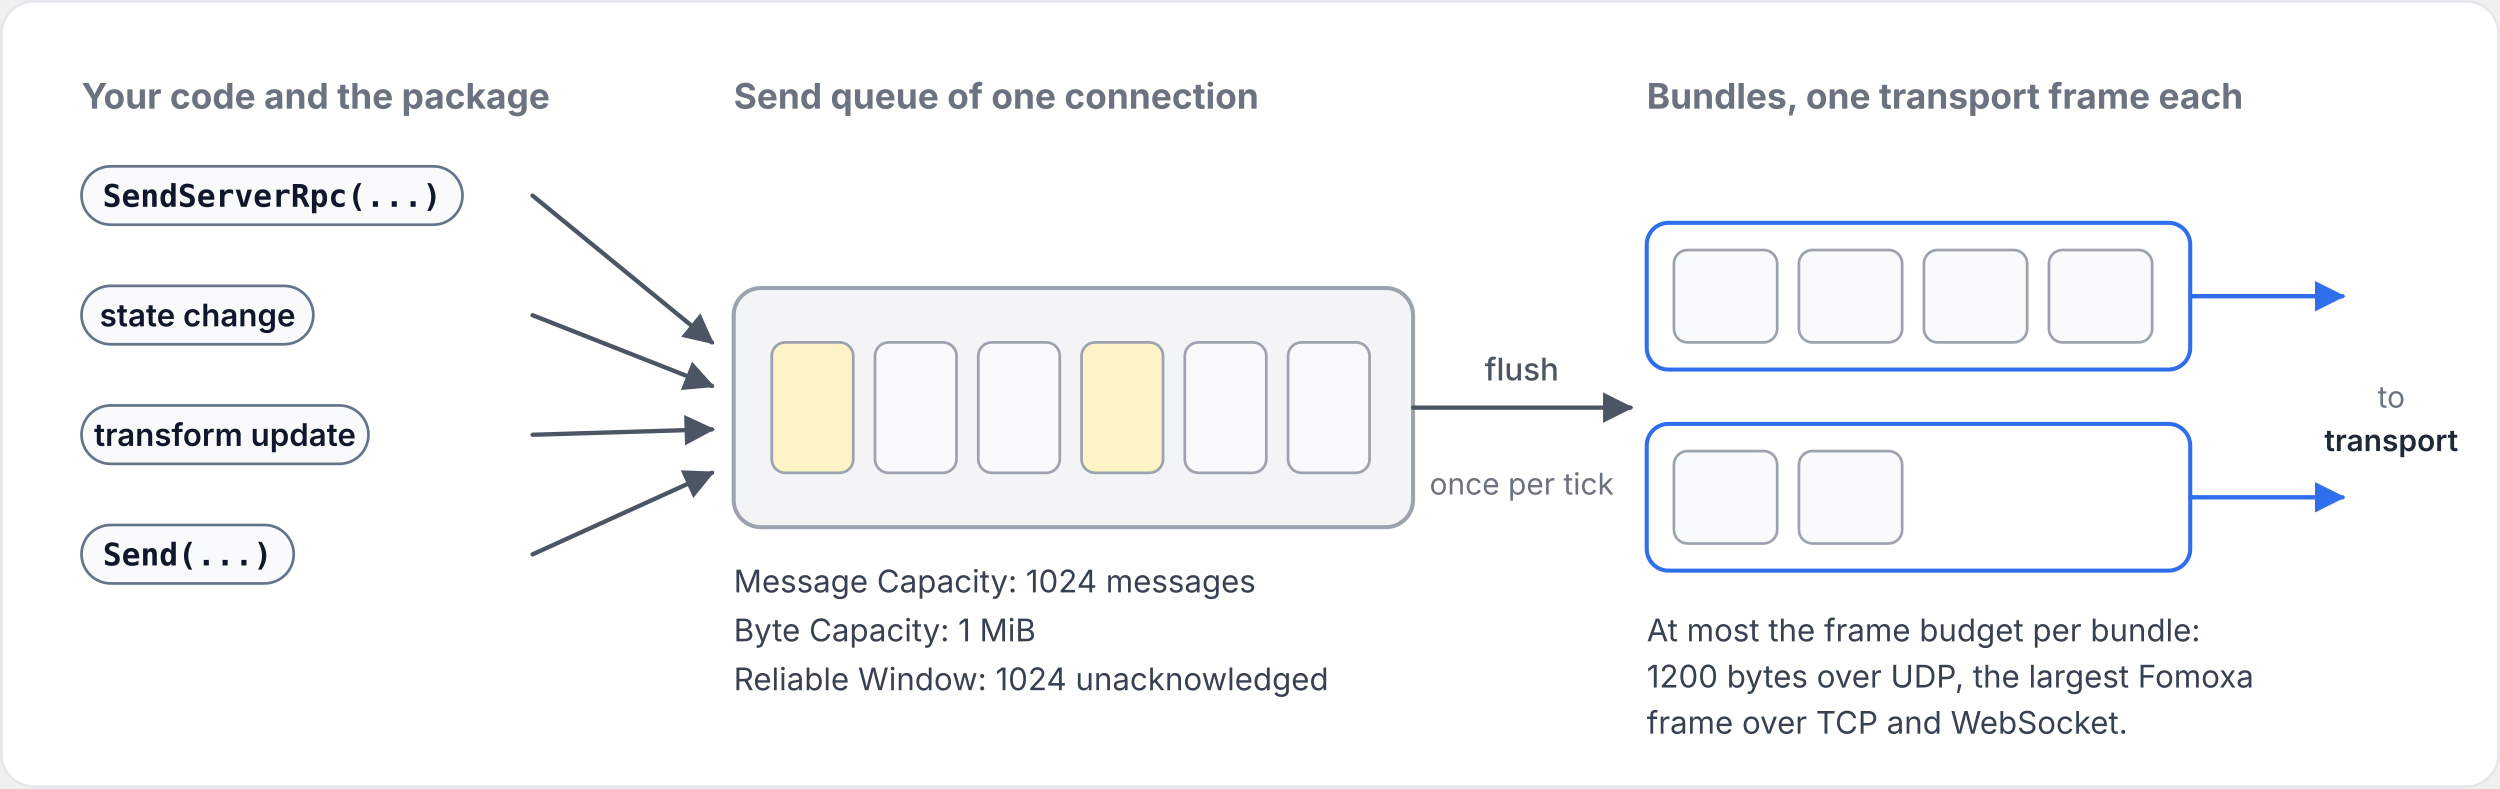
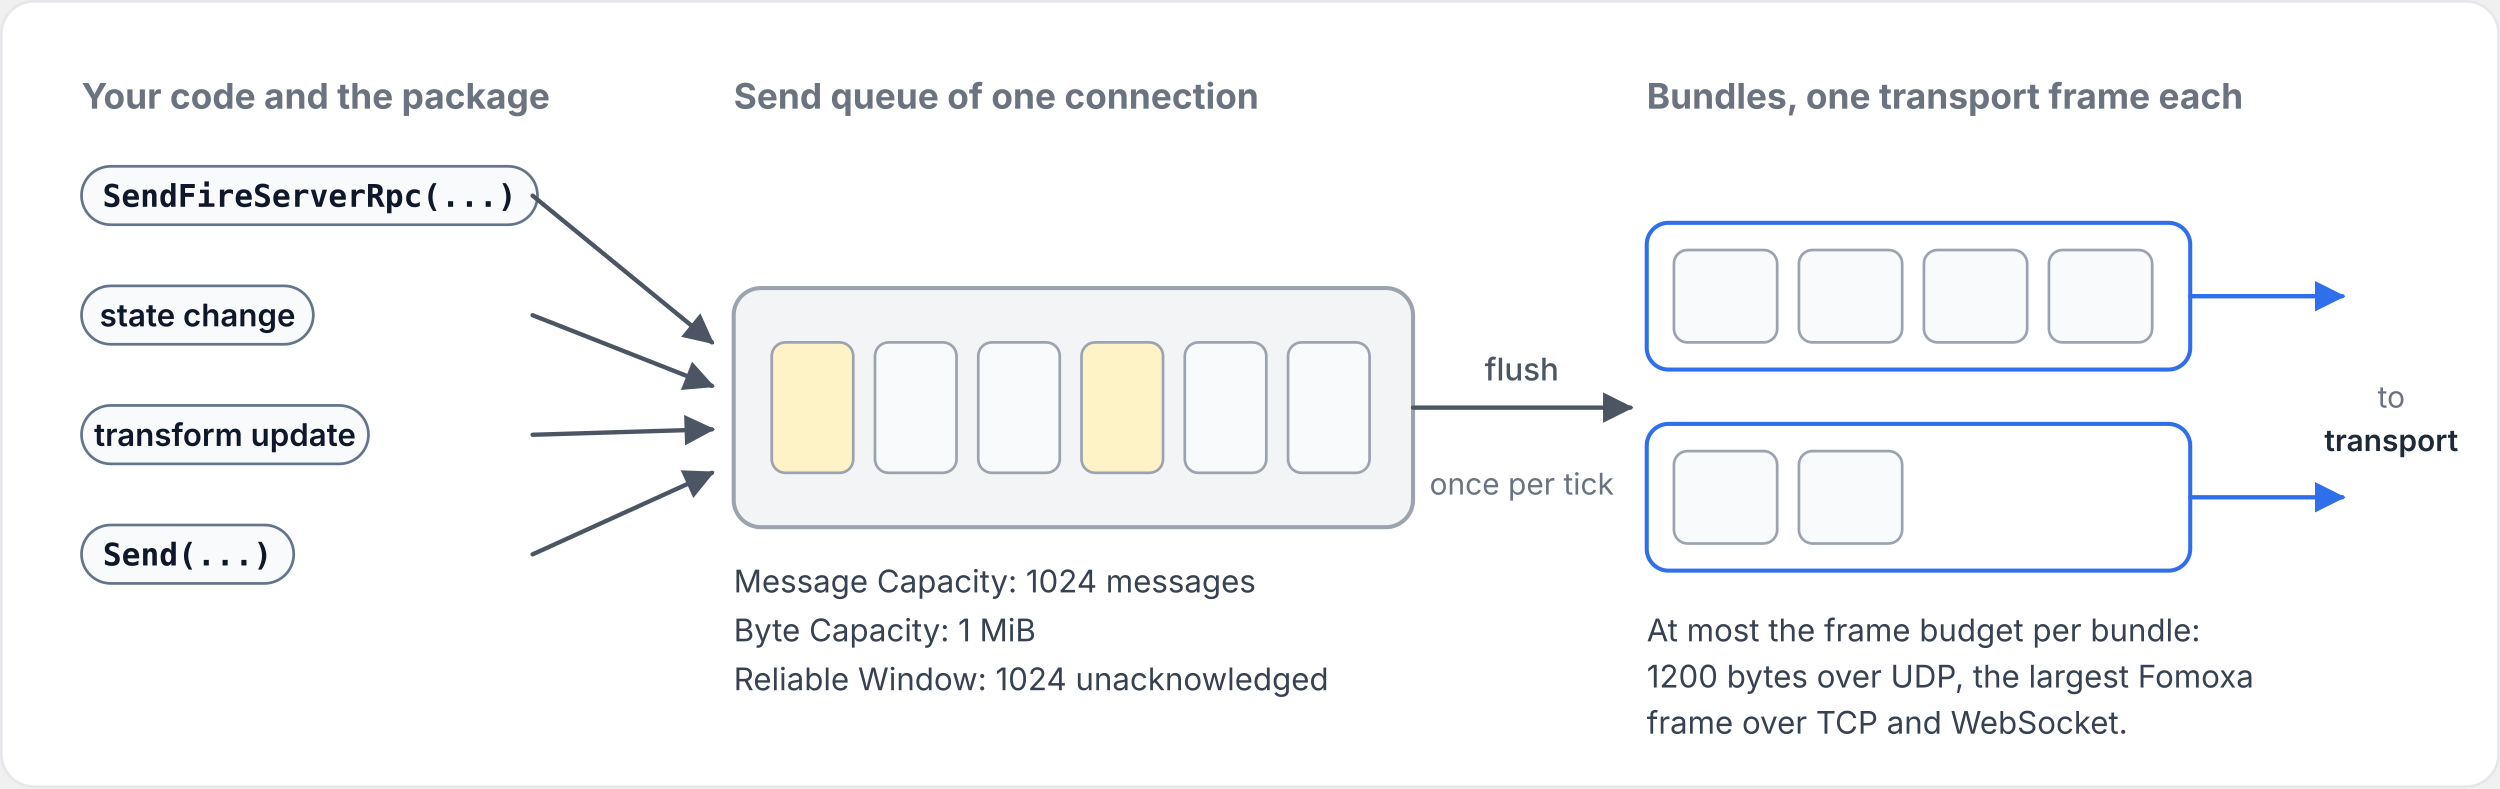
<svg xmlns="http://www.w3.org/2000/svg" width="920" height="290" viewBox="0 0 920 290" role="img" aria-label="Sends go into a queue that is flushed into bundles">
  <defs>
    <marker id="arrow-2F6FEB" viewBox="0 0 10 10" refX="9" refY="5" markerWidth="7" markerHeight="7" orient="auto-start-reverse">
      <path d="M 0 0 L 10 5 L 0 10 z" fill="#2F6FEB" />
    </marker>
    <marker id="arrow-4B5563" viewBox="0 0 10 10" refX="9" refY="5" markerWidth="7" markerHeight="7" orient="auto-start-reverse">
      <path d="M 0 0 L 10 5 L 0 10 z" fill="#4B5563" />
    </marker>
  </defs>
  <rect x="0.5" y="0.5" width="919" height="289" rx="12" fill="#FFFFFF" stroke="#E5E7EB" />
  <text x="30.0" y="40.0" font-family="Inter, 'Segoe UI', Roboto, 'Helvetica Neue', Arial, sans-serif" font-size="13" font-weight="700" fill="#6B7280" text-anchor="start">Your code and the package</text>
-   <rect x="30.0" y="61.2" width="140.2" height="21.5" rx="10.75" fill="#F8FAFC" stroke="#64748B" stroke-width="1" />
-   <text x="100.1" y="76.1" font-family="'JetBrains Mono', 'Cascadia Mono', Consolas, Menlo, monospace" font-size="11.5" font-weight="600" fill="#0F172A" text-anchor="middle">SendServerRpc(...)</text>
+   <rect x="30.0" y="61.2" width="167.8" height="21.5" rx="10.75" fill="#F8FAFC" stroke="#64748B" stroke-width="1" />
+   <text x="113.9" y="76.1" font-family="'JetBrains Mono', 'Cascadia Mono', Consolas, Menlo, monospace" font-size="11.5" font-weight="600" fill="#0F172A" text-anchor="middle">SendFireServerRpc(...)</text>
  <path d="M 196.0 72.0 L 262.0 126.0" fill="none" stroke="#4B5563" stroke-width="1.6" stroke-linejoin="round" stroke-linecap="round" marker-end="url(#arrow-4B5563)" />
  <rect x="30.0" y="105.2" width="85.3" height="21.5" rx="10.75" fill="#F8FAFC" stroke="#64748B" stroke-width="1" />
  <text x="72.7" y="120.1" font-family="Inter, 'Segoe UI', Roboto, 'Helvetica Neue', Arial, sans-serif" font-size="11.5" font-weight="600" fill="#0F172A" text-anchor="middle">state change</text>
  <path d="M 196.0 116.0 L 262.0 142.0" fill="none" stroke="#4B5563" stroke-width="1.6" stroke-linejoin="round" stroke-linecap="round" marker-end="url(#arrow-4B5563)" />
  <rect x="30.0" y="149.2" width="105.6" height="21.5" rx="10.75" fill="#F8FAFC" stroke="#64748B" stroke-width="1" />
  <text x="82.8" y="164.1" font-family="Inter, 'Segoe UI', Roboto, 'Helvetica Neue', Arial, sans-serif" font-size="11.5" font-weight="600" fill="#0F172A" text-anchor="middle">transform update</text>
  <path d="M 196.0 160.0 L 262.0 158.0" fill="none" stroke="#4B5563" stroke-width="1.6" stroke-linejoin="round" stroke-linecap="round" marker-end="url(#arrow-4B5563)" />
  <rect x="30.0" y="193.2" width="78.1" height="21.5" rx="10.75" fill="#F8FAFC" stroke="#64748B" stroke-width="1" />
  <text x="69.0" y="208.1" font-family="'JetBrains Mono', 'Cascadia Mono', Consolas, Menlo, monospace" font-size="11.5" font-weight="600" fill="#0F172A" text-anchor="middle">Send(...)</text>
  <path d="M 196.0 204.0 L 262.0 174.0" fill="none" stroke="#4B5563" stroke-width="1.6" stroke-linejoin="round" stroke-linecap="round" marker-end="url(#arrow-4B5563)" />
  <text x="270.0" y="40.0" font-family="Inter, 'Segoe UI', Roboto, 'Helvetica Neue', Arial, sans-serif" font-size="13" font-weight="700" fill="#6B7280" text-anchor="start">Send queue of one connection</text>
  <rect x="270.0" y="106.0" width="250.0" height="88.0" rx="10" fill="#F3F4F6" stroke="#9CA3AF" stroke-width="1.5" />
  <rect x="284.0" y="126.0" width="30.0" height="48.0" rx="5" fill="#FEF3C7" stroke="#9CA3AF" stroke-width="1" />
  <rect x="322.0" y="126.0" width="30.0" height="48.0" rx="5" fill="#F8FAFC" stroke="#9CA3AF" stroke-width="1" />
  <rect x="360.0" y="126.0" width="30.0" height="48.0" rx="5" fill="#F8FAFC" stroke="#9CA3AF" stroke-width="1" />
  <rect x="398.0" y="126.0" width="30.0" height="48.0" rx="5" fill="#FEF3C7" stroke="#9CA3AF" stroke-width="1" />
  <rect x="436.0" y="126.0" width="30.0" height="48.0" rx="5" fill="#F8FAFC" stroke="#9CA3AF" stroke-width="1" />
  <rect x="474.0" y="126.0" width="30.0" height="48.0" rx="5" fill="#F8FAFC" stroke="#9CA3AF" stroke-width="1" />
  <text x="270.0" y="218.0" font-family="Inter, 'Segoe UI', Roboto, 'Helvetica Neue', Arial, sans-serif" font-size="11.5" font-weight="400" fill="#374151" text-anchor="start">Message Capacity: 1024 messages</text>
  <text x="270.0" y="236.0" font-family="Inter, 'Segoe UI', Roboto, 'Helvetica Neue', Arial, sans-serif" font-size="11.5" font-weight="400" fill="#374151" text-anchor="start">Byte Capacity: 1 MiB</text>
  <text x="270.0" y="254.0" font-family="Inter, 'Segoe UI', Roboto, 'Helvetica Neue', Arial, sans-serif" font-size="11.5" font-weight="400" fill="#374151" text-anchor="start">Reliable Window: 1024 unacknowledged</text>
  <path d="M 520.0 150.0 L 600.0 150.0" fill="none" stroke="#4B5563" stroke-width="1.6" stroke-linejoin="round" stroke-linecap="round" marker-end="url(#arrow-4B5563)" />
  <rect x="542.8" y="128.5" width="34.3" height="16.5" rx="3" fill="#FFFFFF" fill-opacity="0.92" />
  <text x="560.0" y="140.0" font-family="Inter, 'Segoe UI', Roboto, 'Helvetica Neue', Arial, sans-serif" font-size="11.5" font-weight="500" fill="#4B5563" text-anchor="middle">flush</text>
  <text x="560.0" y="182.0" font-family="Inter, 'Segoe UI', Roboto, 'Helvetica Neue', Arial, sans-serif" font-size="11" font-weight="400" fill="#6B7280" text-anchor="middle">once per tick</text>
  <text x="606.0" y="40.0" font-family="Inter, 'Segoe UI', Roboto, 'Helvetica Neue', Arial, sans-serif" font-size="13" font-weight="700" fill="#6B7280" text-anchor="start">Bundles, one transport frame each</text>
  <rect x="606.0" y="82.0" width="200.0" height="54.0" rx="8" fill="#FFFFFF" stroke="#2F6FEB" stroke-width="1.5" />
  <rect x="616.0" y="92.0" width="38.0" height="34.0" rx="5" fill="#F8FAFC" stroke="#9CA3AF" stroke-width="1" />
  <rect x="662.0" y="92.0" width="38.0" height="34.0" rx="5" fill="#F8FAFC" stroke="#9CA3AF" stroke-width="1" />
  <rect x="708.0" y="92.0" width="38.0" height="34.0" rx="5" fill="#F8FAFC" stroke="#9CA3AF" stroke-width="1" />
  <rect x="754.0" y="92.0" width="38.0" height="34.0" rx="5" fill="#F8FAFC" stroke="#9CA3AF" stroke-width="1" />
  <path d="M 806.0 109.0 L 862.0 109.0" fill="none" stroke="#2F6FEB" stroke-width="1.6" stroke-linejoin="round" stroke-linecap="round" marker-end="url(#arrow-2F6FEB)" />
  <rect x="606.0" y="156.0" width="200.0" height="54.0" rx="8" fill="#FFFFFF" stroke="#2F6FEB" stroke-width="1.5" />
  <rect x="616.0" y="166.0" width="38.0" height="34.0" rx="5" fill="#F8FAFC" stroke="#9CA3AF" stroke-width="1" />
  <rect x="662.0" y="166.0" width="38.0" height="34.0" rx="5" fill="#F8FAFC" stroke="#9CA3AF" stroke-width="1" />
  <path d="M 806.0 183.0 L 862.0 183.0" fill="none" stroke="#2F6FEB" stroke-width="1.6" stroke-linejoin="round" stroke-linecap="round" marker-end="url(#arrow-2F6FEB)" />
  <text x="880.0" y="150.0" font-family="Inter, 'Segoe UI', Roboto, 'Helvetica Neue', Arial, sans-serif" font-size="11" font-weight="400" fill="#6B7280" text-anchor="middle">to</text>
  <text x="880.0" y="166.0" font-family="Inter, 'Segoe UI', Roboto, 'Helvetica Neue', Arial, sans-serif" font-size="11" font-weight="600" fill="#1F2937" text-anchor="middle">transport</text>
  <text x="606.0" y="236.0" font-family="Inter, 'Segoe UI', Roboto, 'Helvetica Neue', Arial, sans-serif" font-size="11.5" font-weight="400" fill="#374151" text-anchor="start">At most the frame budget per bundle:</text>
  <text x="606.0" y="253.0" font-family="Inter, 'Segoe UI', Roboto, 'Helvetica Neue', Arial, sans-serif" font-size="11.5" font-weight="400" fill="#374151" text-anchor="start">1200 bytes over UDP, the largest Fomoxa</text>
  <text x="606.0" y="270.0" font-family="Inter, 'Segoe UI', Roboto, 'Helvetica Neue', Arial, sans-serif" font-size="11.5" font-weight="400" fill="#374151" text-anchor="start">frame over TCP and WebSocket.</text>
</svg>
